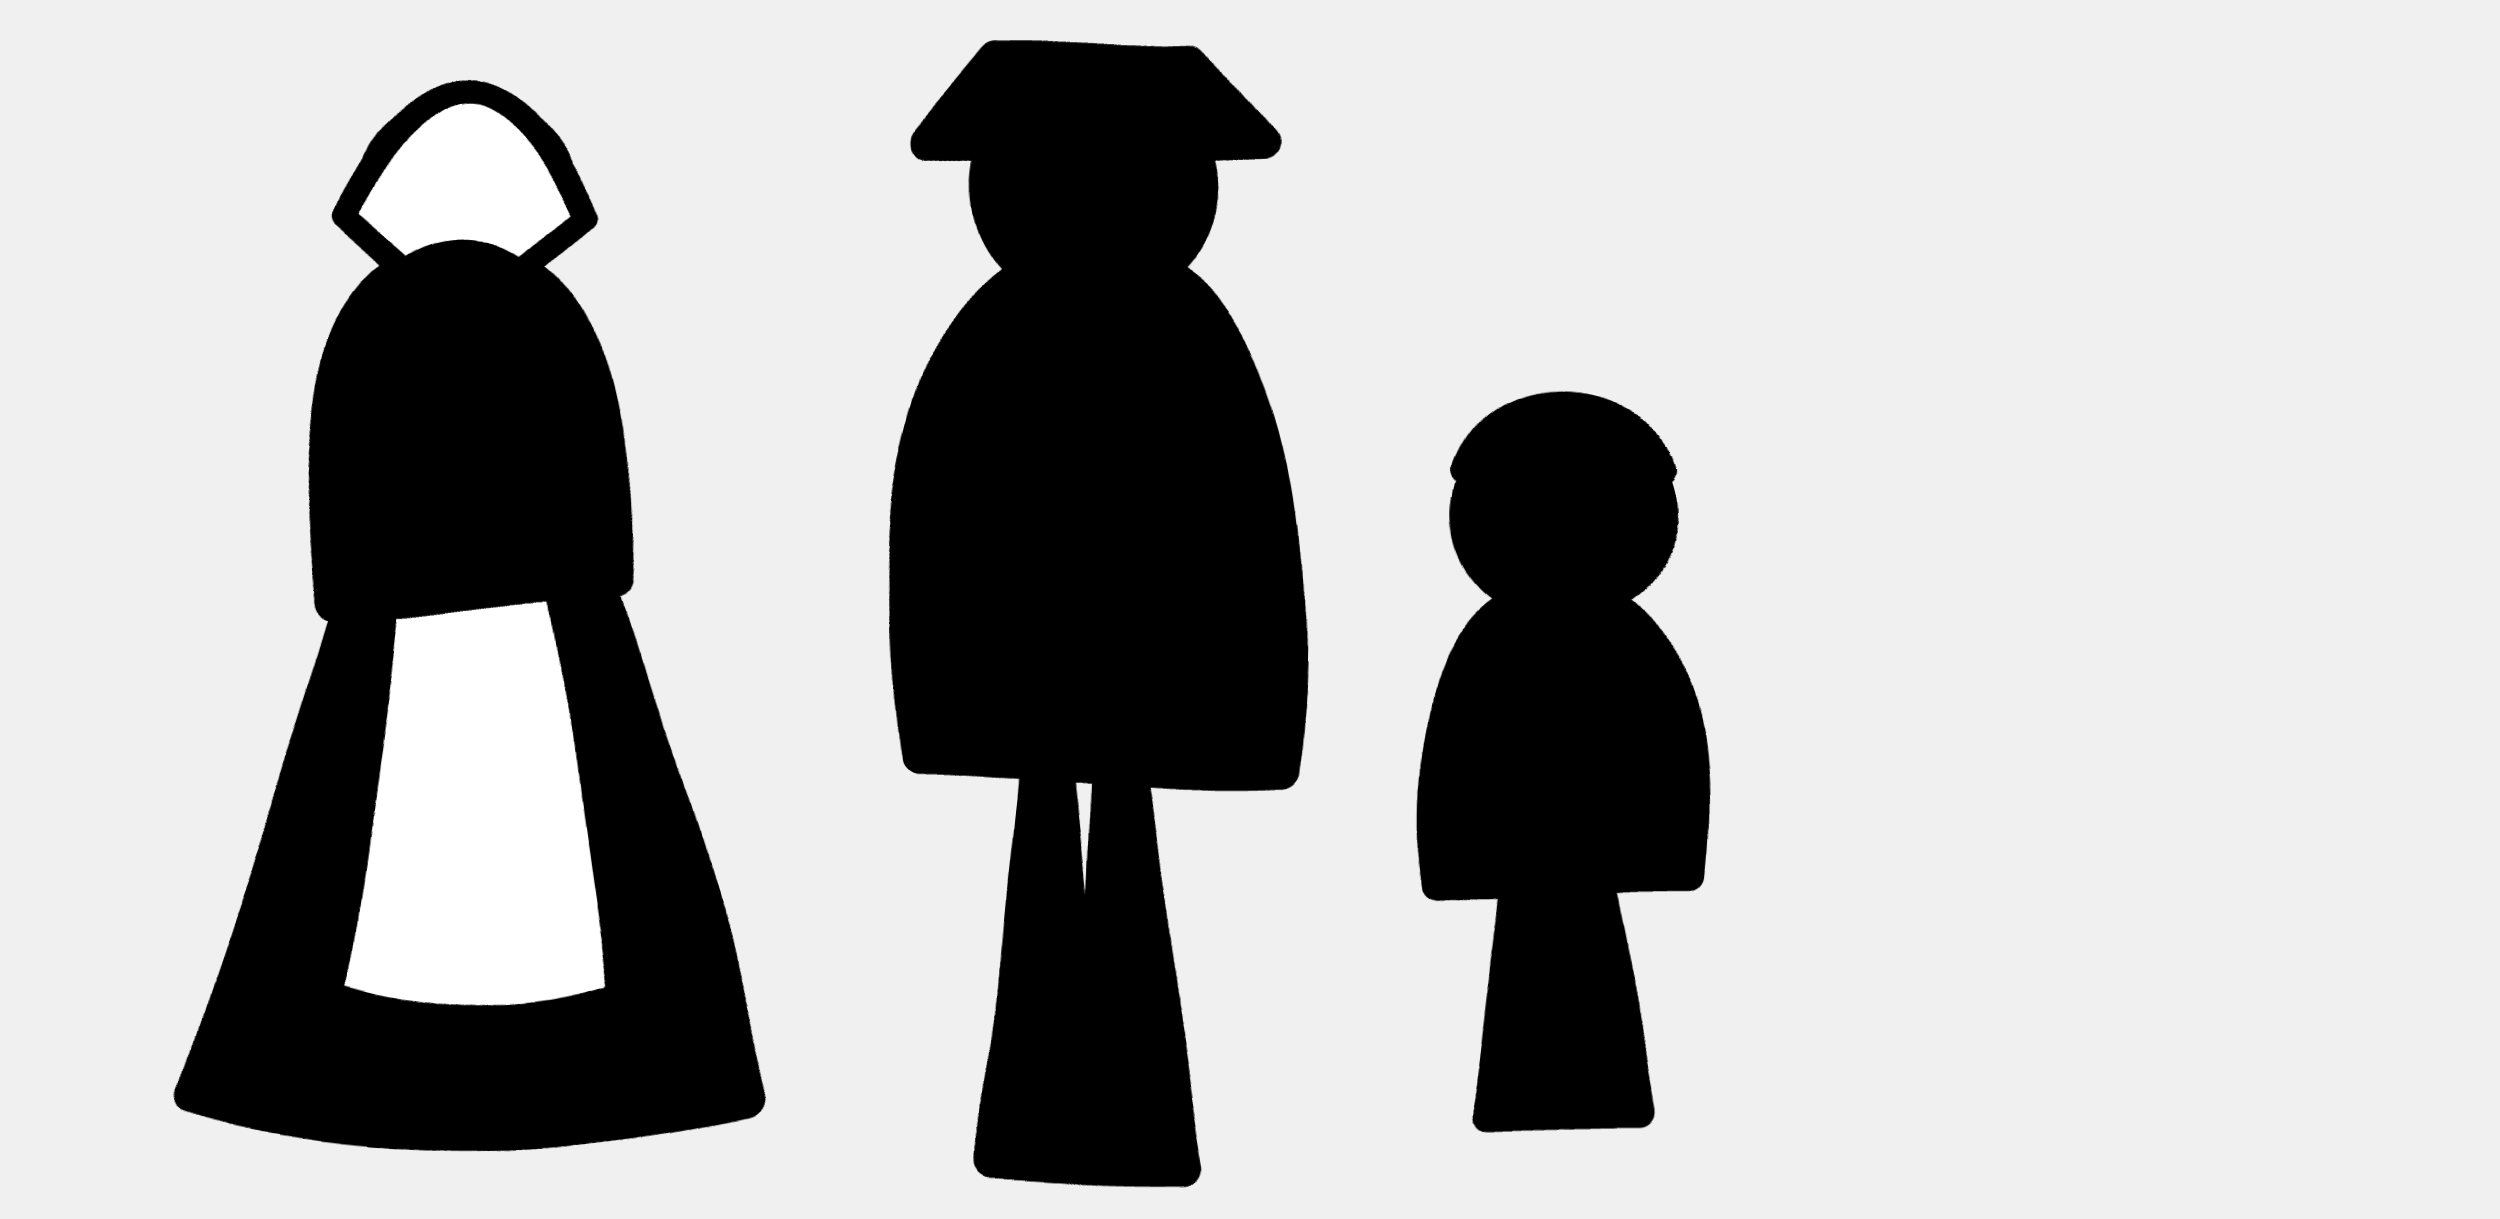
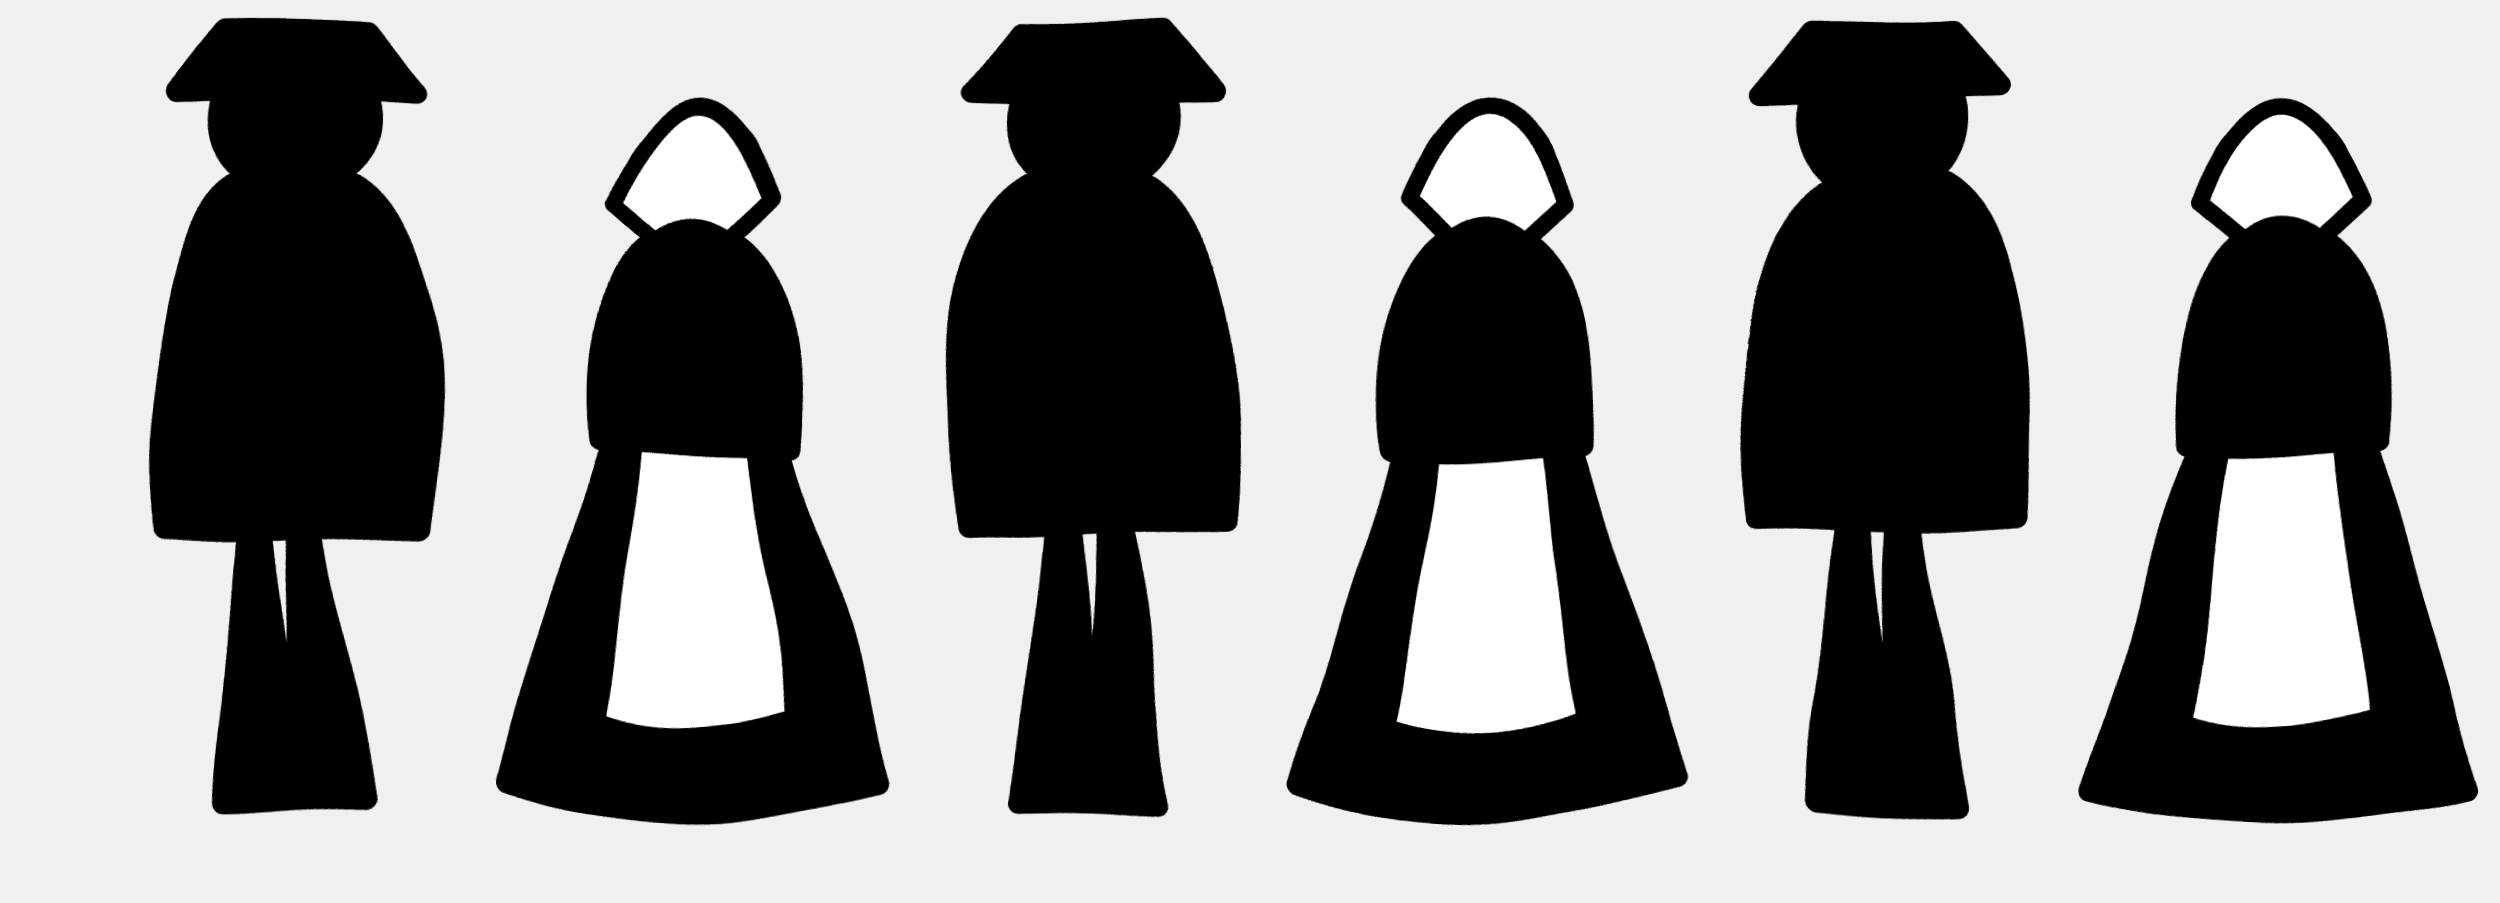
- <svg xmlns="http://www.w3.org/2000/svg" width="160" height="78" viewBox="140 332 160 78">
+ <svg xmlns="http://www.w3.org/2000/svg" width="252" height="91" viewBox="70 329 252 91">
  <defs>
    <filter id="ink" filterUnits="userSpaceOnUse" x="-60" y="-60" width="520" height="980">
      <feTurbulence type="fractalNoise" baseFrequency="0.035" numOctaves="2" seed="7" result="n" />
      <feDisplacementMap in="SourceGraphic" in2="n" scale="3.2" xChannelSelector="R" yChannelSelector="G" />
    </filter>
    <filter id="inkWide" filterUnits="userSpaceOnUse" x="-300" y="-300" width="1200" height="1200">
      <feTurbulence type="fractalNoise" baseFrequency="0.035" numOctaves="2" seed="7" result="n" />
      <feDisplacementMap in="SourceGraphic" in2="n" scale="3.2" xChannelSelector="R" yChannelSelector="G" />
    </filter>
    <pattern id="hatch" width="7" height="7" patternUnits="userSpaceOnUse" patternTransform="rotate(-35)">
      <line x1="0" y1="0" x2="0" y2="7" stroke="#000000" stroke-width="1.5" />
    </pattern>
    <pattern id="hatchDense" width="4" height="4" patternUnits="userSpaceOnUse" patternTransform="rotate(-35)">
      <line x1="0" y1="0" x2="0" y2="4" stroke="#000000" stroke-width="1.7" />
    </pattern>
    <pattern id="hatchNight" width="3" height="3" patternUnits="userSpaceOnUse" patternTransform="rotate(-35)">
      <line x1="0" y1="0" x2="0" y2="3" stroke="#000000" stroke-width="1.9" />
    </pattern>
    <pattern id="water" width="9" height="5" patternUnits="userSpaceOnUse">
      <line x1="0" y1="2.5" x2="5" y2="2.5" stroke="#000000" stroke-width="1.3" />
    </pattern>
  </defs>
  <g filter="url(#ink)" stroke="#000000" stroke-linecap="round" stroke-linejoin="round">
    <g stroke-width="2.2">
-       <path d="M162.8 368.0L152.0 402.2Q170.0 406.7 188.0 402.2L177.2 368.0Z" fill="#000000" />
-       <path d="M164.6 369.8L161.0 395.9Q170.0 398.6 179.0 395.9L175.4 369.8Z" fill="#FFFFFF" stroke-width="1.3" />
-       <path d="M161.0 369.8C160.1 359.0 162.8 351.8 166.4 350.0H173.6C177.2 351.8 179.9 359.0 179.0 369.8Z" fill="#000000" />
-       <circle cx="170" cy="344.6" r="5.9" fill="#000000" />
-       <path d="M162.3 346.4Q170.0 328.4 177.7 346.4L173.6 350.0Q170.0 347.3 166.4 350.0Z" fill="#FFFFFF" stroke-width="1.6" />
-       <path d="M165.5 350.9l-2.7 5.4M167.3 350.9l0.9 5.4" fill="none" stroke-width="1.4" />
+       <path d="M93.0 410.0L96.0 380.0L101.0 380.0L100.0 410.0ZM107.0 410.0L102.0 380.0L97.0 380.0L100.0 410.0Z" fill="#000000" />
+       <path d="M87.0 382.0C85.0 366.0 88.0 352.0 94.0 348.0H106.0C112.0 352.0 115.0 366.0 113.0 382.0Z" fill="#000000" />
+       <circle cx="100" cy="341.0" r="7.5" fill="#000000" />
+       <path d="M88.0 338.0L112.0 338.0L107.0 332.0L93.0 332.0Z" fill="#000000" />
    </g>
    <g stroke-width="2.2">
-       <path d="M203.7 406.0L206.4 379.0L210.9 379.0L210.0 406.0ZM216.3 406.0L211.8 379.0L207.3 379.0L210.0 406.0Z" fill="#000000" />
-       <path d="M198.3 380.8C196.5 366.4 199.2 353.8 204.6 350.2H215.4C220.8 353.8 223.5 366.4 221.7 380.8Z" fill="#000000" />
-       <circle cx="210" cy="343.9" r="6.8" fill="#000000" />
-       <path d="M199.2 341.2L220.8 341.2L216.3 335.8L203.7 335.8Z" fill="#000000" />
+       <path d="M173.0 410.0L176.0 380.0L181.0 380.0L180.0 410.0ZM187.0 410.0L182.0 380.0L177.0 380.0L180.0 410.0Z" fill="#000000" />
+       <path d="M167.0 382.0C165.0 366.0 168.0 352.0 174.0 348.0H186.0C192.0 352.0 195.0 366.0 193.0 382.0Z" fill="#000000" />
+       <circle cx="180" cy="341.0" r="7.5" fill="#000000" />
+       <path d="M168.0 338.0L192.0 338.0L187.0 332.0L173.0 332.0Z" fill="#000000" />
    </g>
-     <g stroke-width="2">
-       <path d="M235.0 404.0L237.0 388.0L240.0 388.0L240.0 404.0ZM245.0 404.0L242.0 388.0L239.0 388.0L240.0 404.0Z" fill="#000000" />
-       <path d="M232.0 389.0C231.0 380.0 233.0 373.0 237.0 371.0H243.0C247.0 373.0 249.0 380.0 248.0 389.0Z" fill="#000000" />
-       <circle cx="240" cy="365.0" r="6.0" fill="#000000" />
-       <path d="M234.0 362.0c2.0 -6.0 10.0 -6.0 12.0 0" fill="#000000" />
+     <g stroke-width="2.2">
+       <path d="M253.0 410.0L256.0 380.0L261.0 380.0L260.0 410.0ZM267.0 410.0L262.0 380.0L257.0 380.0L260.0 410.0Z" fill="#000000" />
+       <path d="M247.0 382.0C245.0 366.0 248.0 352.0 254.0 348.0H266.0C272.0 352.0 275.0 366.0 273.0 382.0Z" fill="#000000" />
+       <circle cx="260" cy="341.0" r="7.5" fill="#000000" />
+       <path d="M248.0 338.0L272.0 338.0L267.0 332.0L253.0 332.0Z" fill="#000000" />
+     </g>
+     <g stroke-width="2.2">
+       <path d="M132.4 372.0L121.0 408.1Q140.0 412.9 159.0 408.1L147.6 372.0Z" fill="#000000" />
+       <path d="M134.3 373.9L130.5 401.4Q140.0 404.3 149.5 401.4L145.7 373.9Z" fill="#FFFFFF" stroke-width="1.3" />
+       <path d="M130.5 373.9C129.6 362.5 132.4 354.9 136.2 353.0H143.8C147.6 354.9 150.4 362.5 149.5 373.9Z" fill="#000000" />
+       <circle cx="140" cy="347.3" r="6.2" fill="#000000" />
+       <path d="M131.9 349.2Q140.0 330.2 148.1 349.2L143.8 353.0Q140.0 350.1 136.2 353.0Z" fill="#FFFFFF" stroke-width="1.7" />
+       <path d="M135.2 353.9l-2.8 5.7M137.2 353.9l0.9 5.7" fill="none" stroke-width="1.5" />
+     </g>
+     <g stroke-width="2.2">
+       <path d="M212.4 372.0L201.0 408.1Q220.0 412.9 239.0 408.1L227.6 372.0Z" fill="#000000" />
+       <path d="M214.3 373.9L210.5 401.4Q220.0 404.3 229.5 401.4L225.7 373.9Z" fill="#FFFFFF" stroke-width="1.3" />
+       <path d="M210.5 373.9C209.6 362.5 212.4 354.9 216.2 353.0H223.8C227.6 354.9 230.4 362.5 229.5 373.9Z" fill="#000000" />
+       <circle cx="220" cy="347.3" r="6.2" fill="#000000" />
+       <path d="M211.9 349.2Q220.0 330.2 228.1 349.2L223.8 353.0Q220.0 350.1 216.2 353.0Z" fill="#FFFFFF" stroke-width="1.7" />
+       <path d="M215.2 353.9l-2.8 5.7M217.2 353.9l0.9 5.7" fill="none" stroke-width="1.5" />
+     </g>
+     <g stroke-width="2.2">
+       <path d="M292.4 372.0L281.0 408.1Q300.0 412.9 319.0 408.1L307.6 372.0Z" fill="#000000" />
+       <path d="M294.3 373.9L290.5 401.4Q300.0 404.3 309.5 401.4L305.7 373.9Z" fill="#FFFFFF" stroke-width="1.3" />
+       <path d="M290.5 373.9C289.6 362.5 292.4 354.9 296.2 353.0H303.8C307.6 354.9 310.4 362.5 309.5 373.9Z" fill="#000000" />
+       <circle cx="300" cy="347.3" r="6.2" fill="#000000" />
+       <path d="M291.9 349.2Q300.0 330.2 308.1 349.2L303.8 353.0Q300.0 350.1 296.2 353.0Z" fill="#FFFFFF" stroke-width="1.7" />
+       <path d="M295.2 353.9l-2.8 5.7M297.1 353.9l0.9 5.7" fill="none" stroke-width="1.5" />
    </g>
  </g>
</svg>
